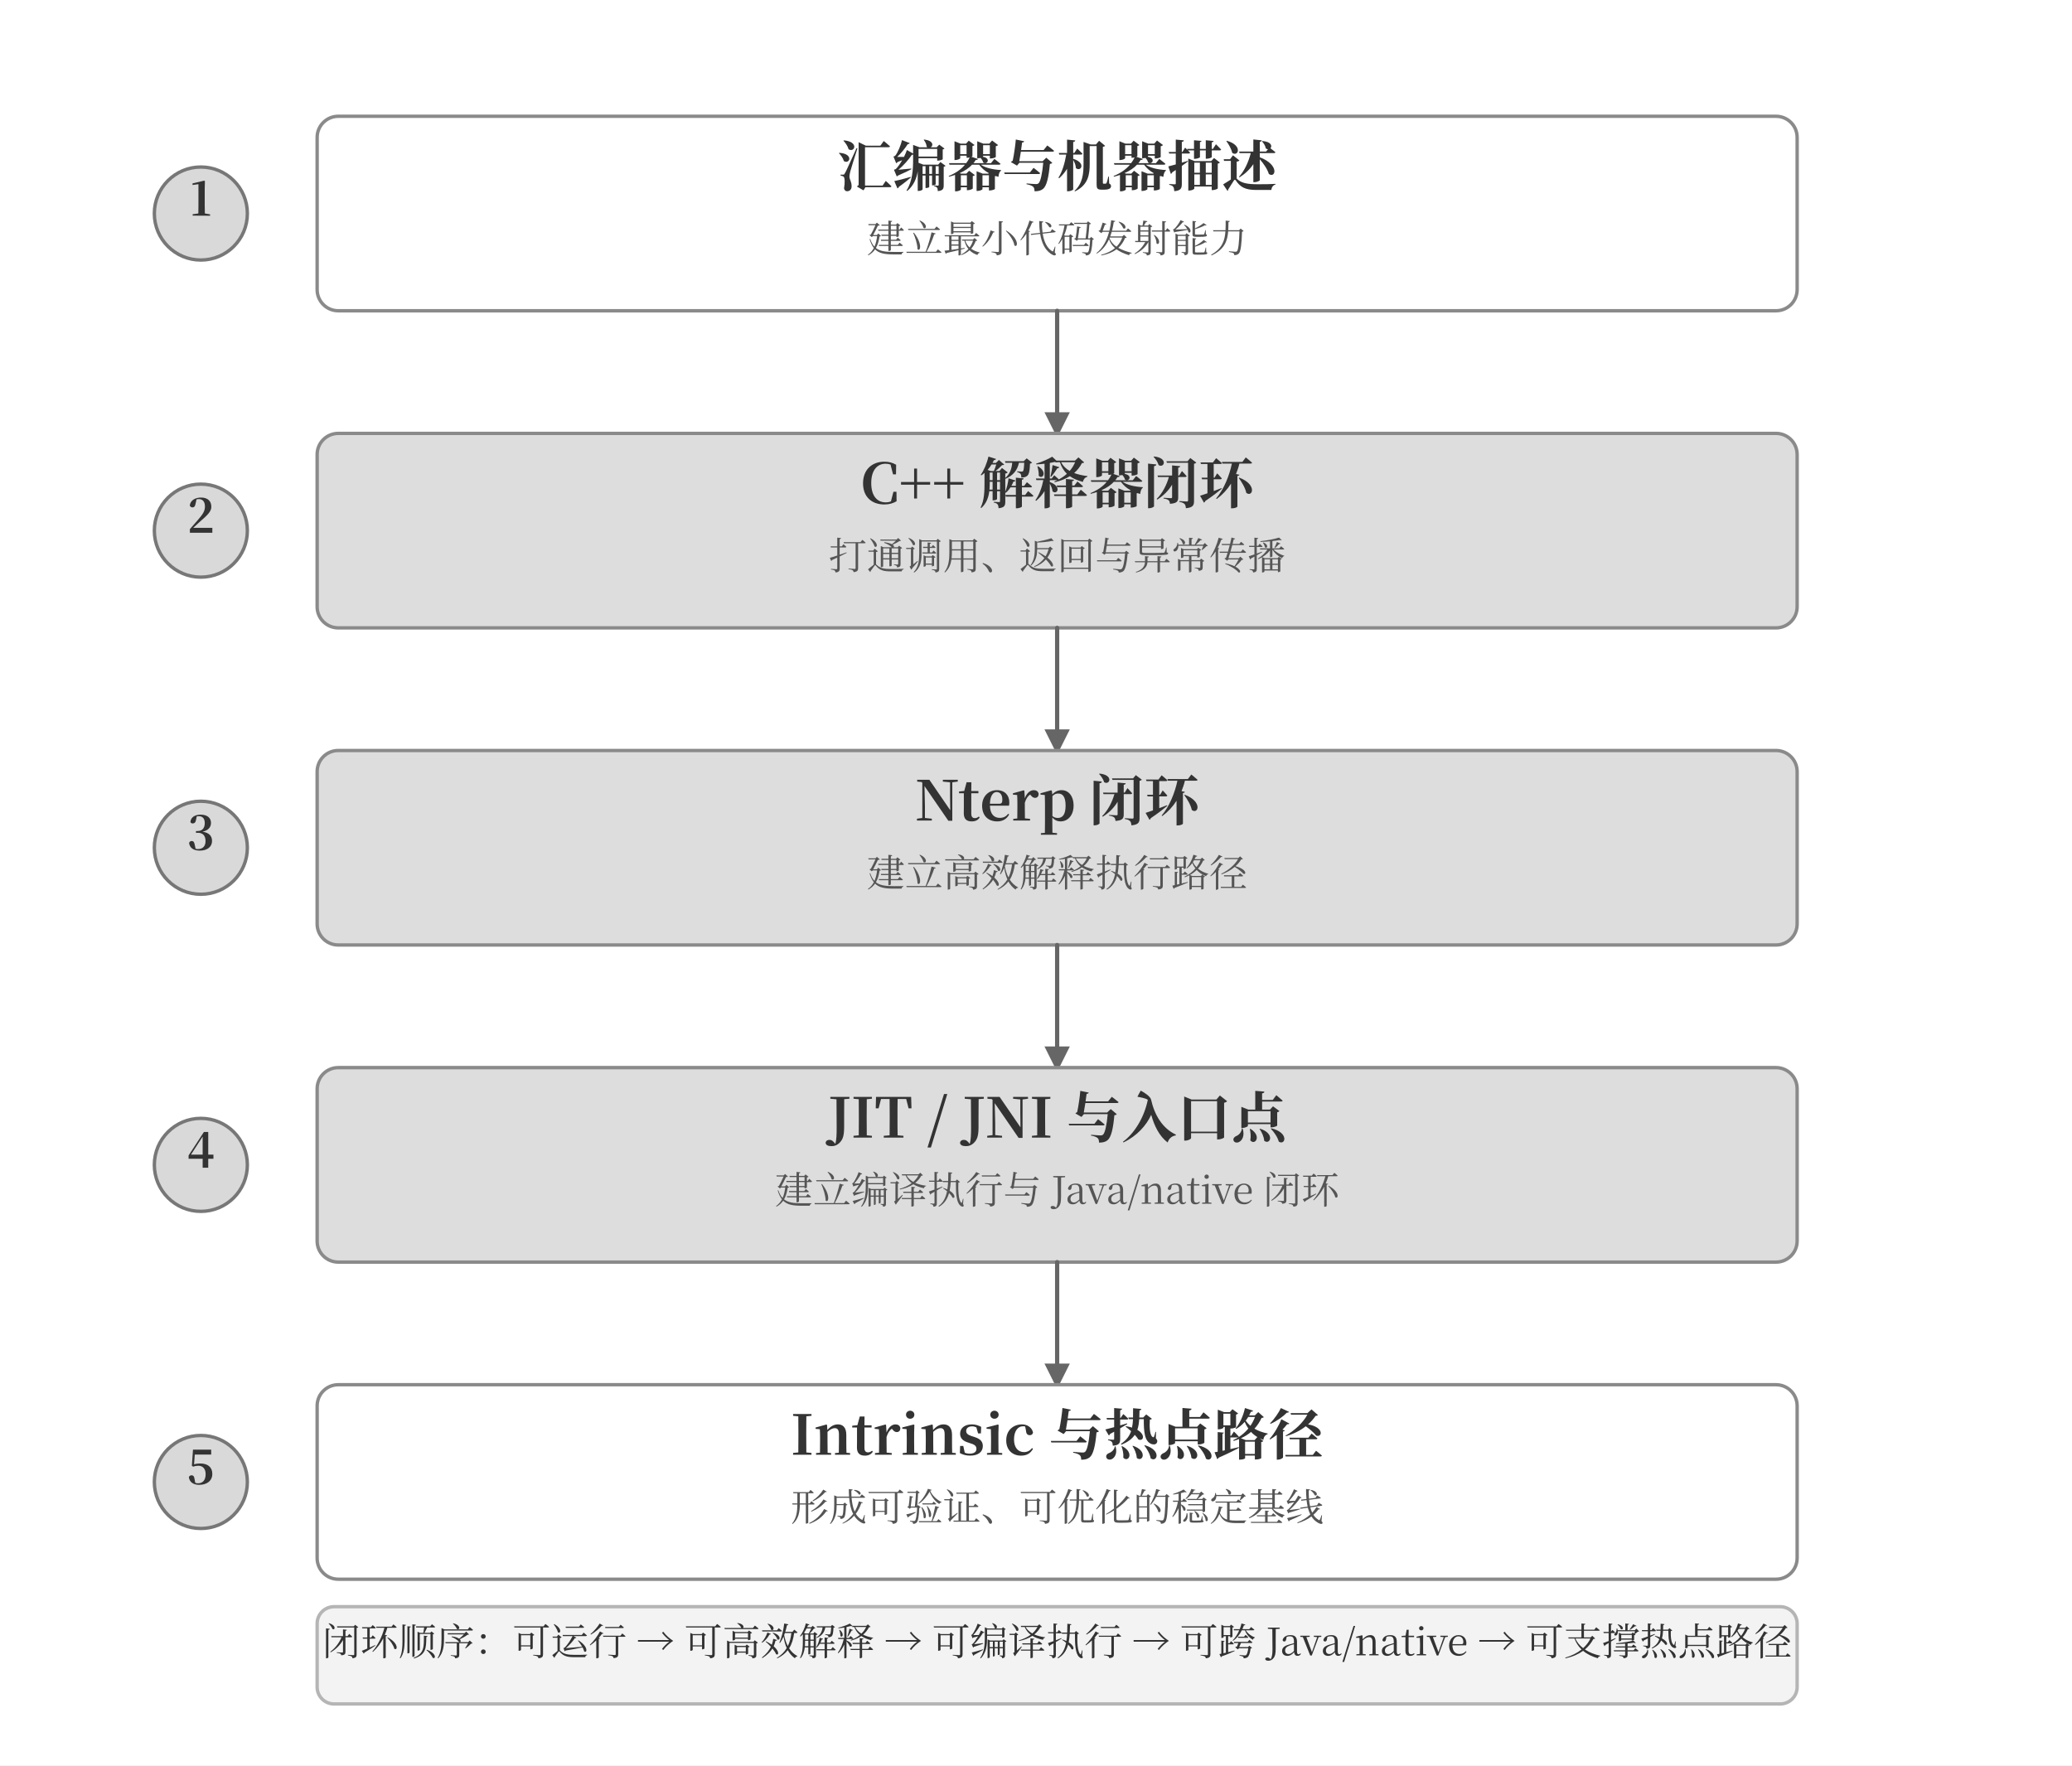
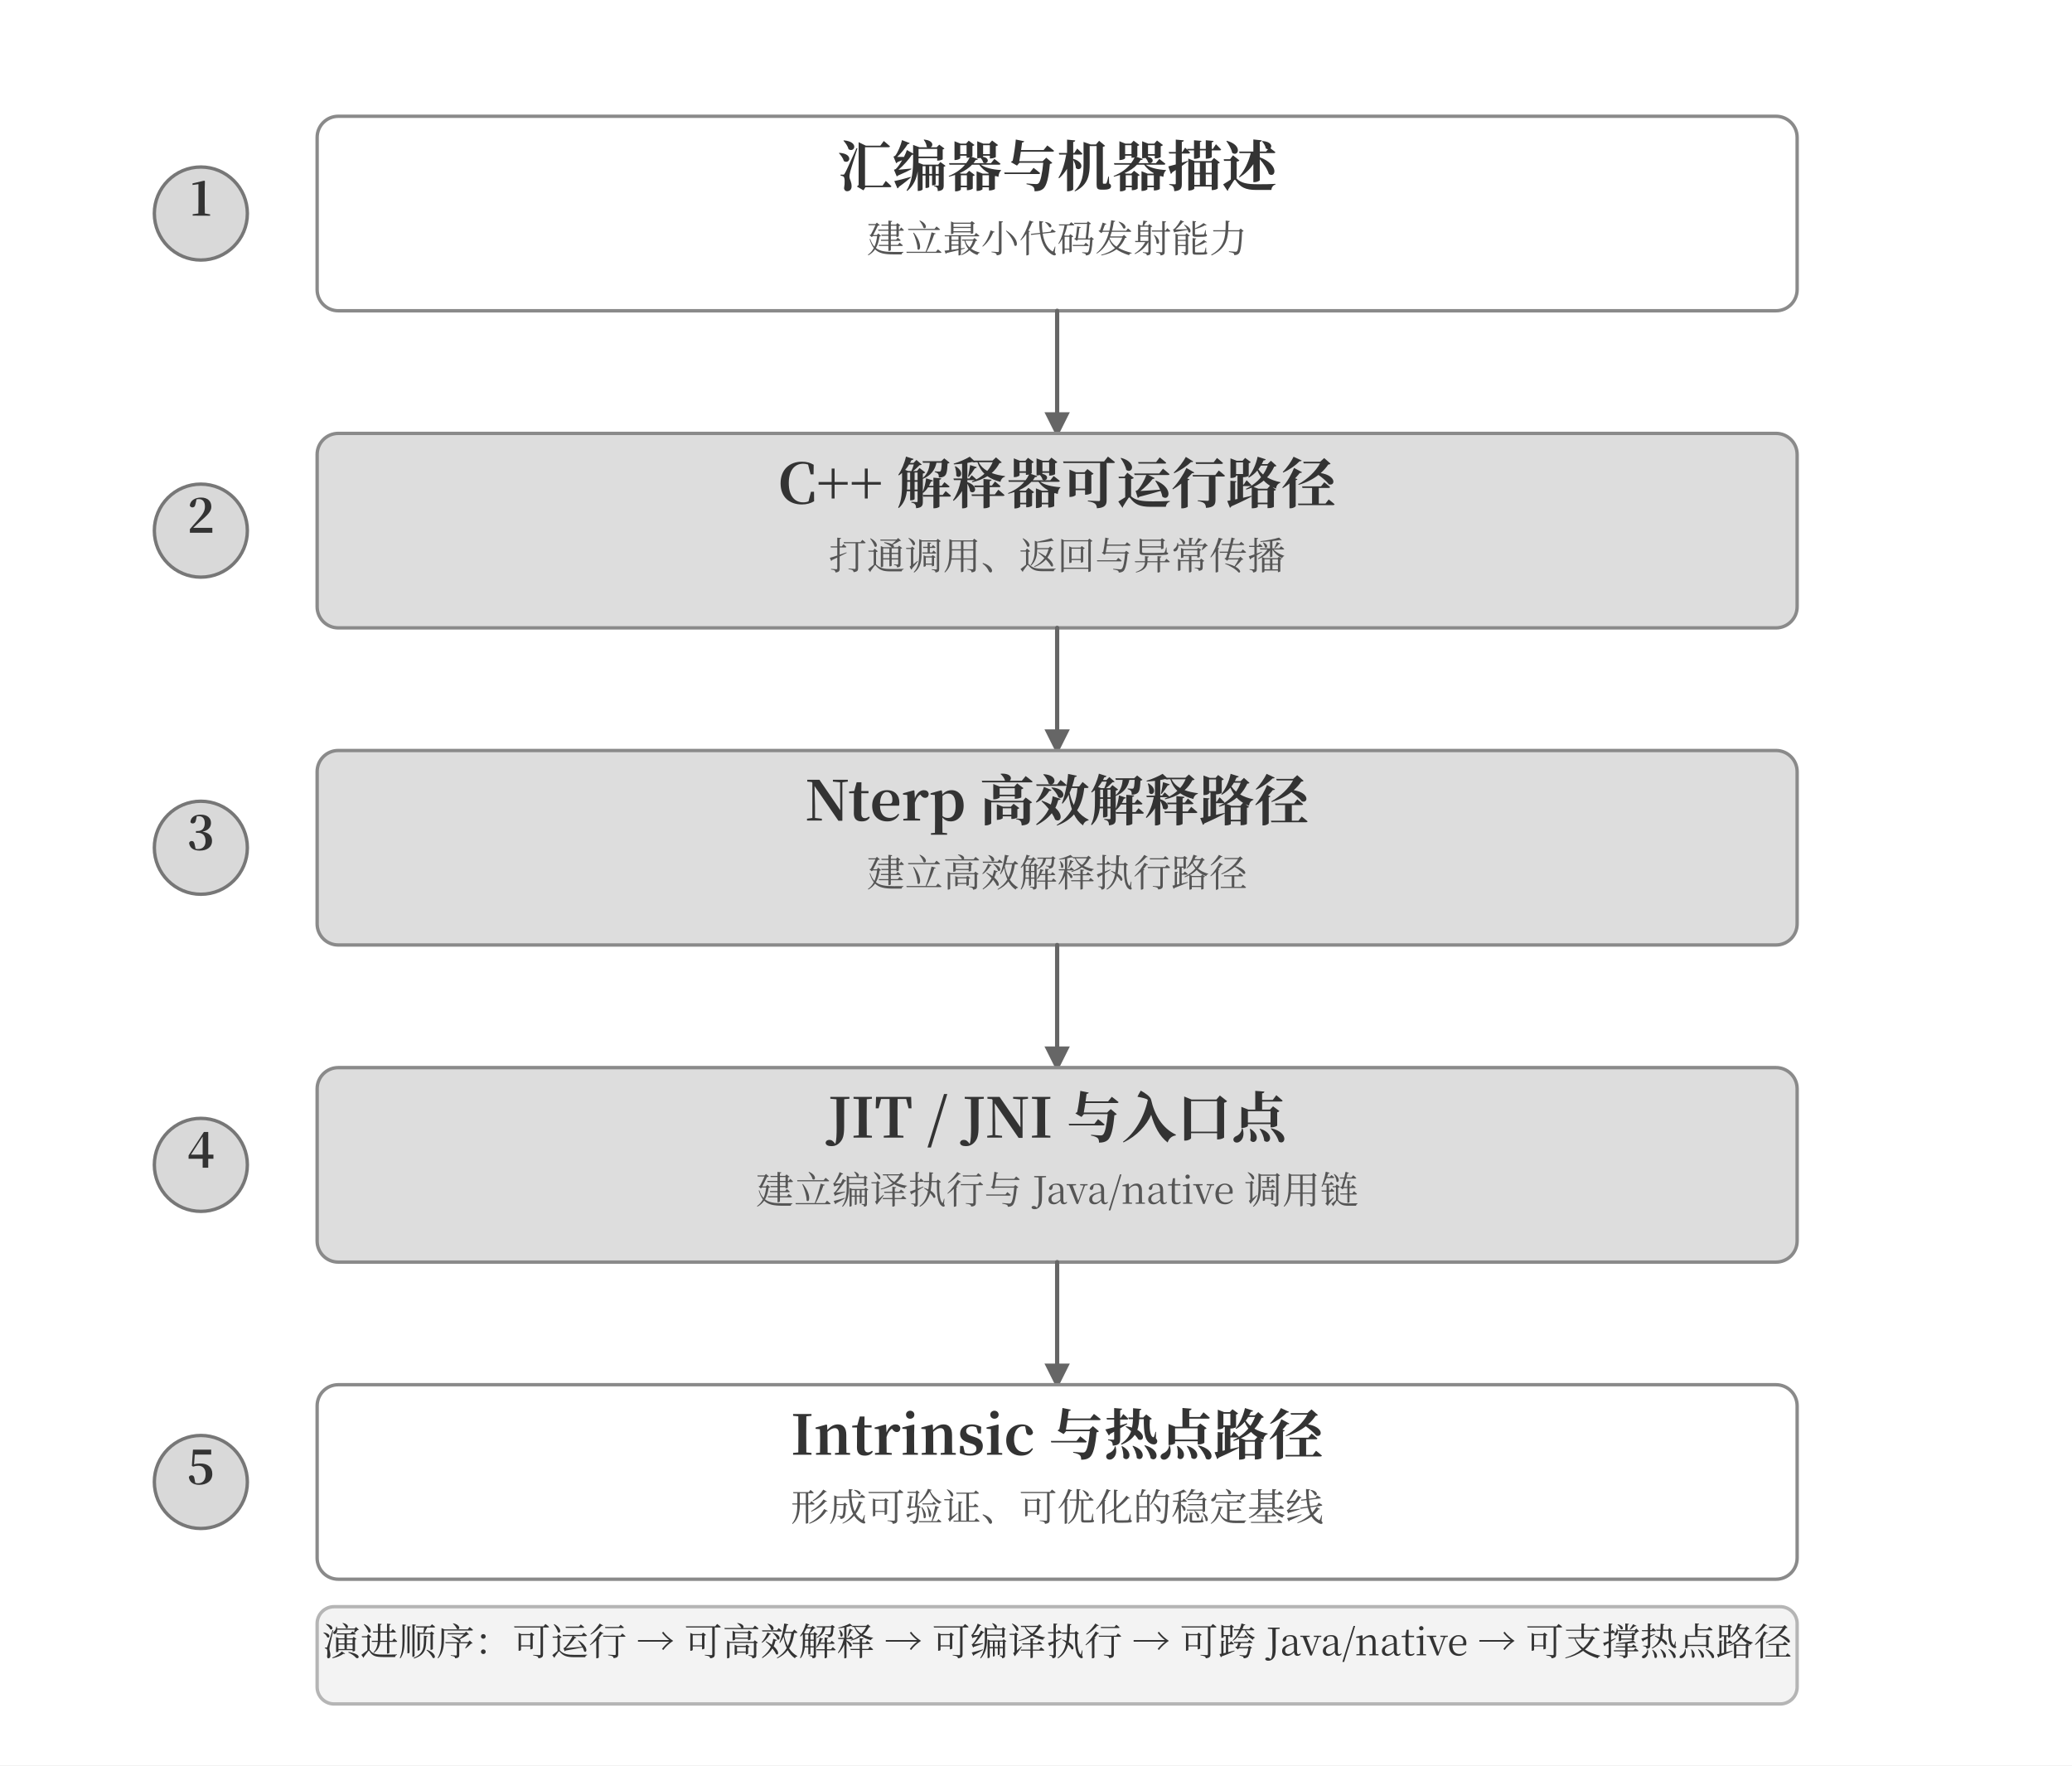
<svg xmlns="http://www.w3.org/2000/svg" width="980" height="835" viewBox="0 0 980 835">
  <defs>
    <marker id="arrow" markerWidth="12" markerHeight="12" refX="10" refY="6" orient="auto" markerUnits="userSpaceOnUse">
      <path d="M0,0 L12,6 L0,12 z" fill="#666666" />
    </marker>
  </defs>
  <rect x="0" y="0" width="100%" height="100%" fill="#ffffff" />
  <circle cx="95" cy="101.0" r="22" fill="#d9d9d9" stroke="#777777" stroke-width="1.6" />
  <text x="95" y="102.0" font-family="Songti SC, STSong, Noto Serif CJK SC, serif" font-size="22" font-weight="700" text-anchor="middle" fill="#333333">
    <tspan x="95" dy="0">1</tspan>
  </text>
  <rect x="150" y="55" width="700" height="92" rx="10" ry="10" fill="#ffffff" stroke="#8a8a8a" stroke-width="1.6" />
  <text x="500.0" y="88.12" font-family="Songti SC, STSong, Noto Serif CJK SC, serif" font-size="26" font-weight="700" text-anchor="middle" fill="#333333">
    <tspan x="500.0" dy="0">汇编器与机器描述</tspan>
  </text>
  <text x="500.0" y="119.4" font-family="Songti SC, STSong, Noto Serif CJK SC, serif" font-size="18" font-weight="400" text-anchor="middle" fill="#555555">
    <tspan x="500.0" dy="0">建立最小代码发射能力</tspan>
  </text>
  <polyline points="500,147 500,205" fill="none" stroke="#666666" stroke-width="2.0" stroke-linecap="round" stroke-linejoin="round" marker-end="url(#arrow)" />
  <circle cx="95" cy="251.0" r="22" fill="#d9d9d9" stroke="#777777" stroke-width="1.6" />
  <text x="95" y="252.0" font-family="Songti SC, STSong, Noto Serif CJK SC, serif" font-size="22" font-weight="700" text-anchor="middle" fill="#333333">
    <tspan x="95" dy="0">2</tspan>
  </text>
  <rect x="150" y="205" width="700" height="92" rx="10" ry="10" fill="#dddddd" stroke="#8a8a8a" stroke-width="1.6" />
  <text x="500.0" y="238.12" font-family="Songti SC, STSong, Noto Serif CJK SC, serif" font-size="26" font-weight="700" text-anchor="middle" fill="#333333">
-     <tspan x="500.0" dy="0">C++ 解释器闭环</tspan>
+     <tspan x="500.0" dy="0">C++ 解释器可运行路径</tspan>
  </text>
  <text x="500.0" y="269.4" font-family="Songti SC, STSong, Noto Serif CJK SC, serif" font-size="18" font-weight="400" text-anchor="middle" fill="#555555">
    <tspan x="500.0" dy="0">打通调用、返回与异常传播</tspan>
  </text>
  <polyline points="500,297 500,355" fill="none" stroke="#666666" stroke-width="2.0" stroke-linecap="round" stroke-linejoin="round" marker-end="url(#arrow)" />
  <circle cx="95" cy="401.0" r="22" fill="#d9d9d9" stroke="#777777" stroke-width="1.6" />
  <text x="95" y="402.0" font-family="Songti SC, STSong, Noto Serif CJK SC, serif" font-size="22" font-weight="700" text-anchor="middle" fill="#333333">
    <tspan x="95" dy="0">3</tspan>
  </text>
  <rect x="150" y="355" width="700" height="92" rx="10" ry="10" fill="#dddddd" stroke="#8a8a8a" stroke-width="1.6" />
  <text x="500.0" y="388.12" font-family="Songti SC, STSong, Noto Serif CJK SC, serif" font-size="26" font-weight="700" text-anchor="middle" fill="#333333">
-     <tspan x="500.0" dy="0">Nterp 闭环</tspan>
+     <tspan x="500.0" dy="0">Nterp 高效解释路径</tspan>
  </text>
  <text x="500.0" y="419.4" font-family="Songti SC, STSong, Noto Serif CJK SC, serif" font-size="18" font-weight="400" text-anchor="middle" fill="#555555">
    <tspan x="500.0" dy="0">建立高效解释执行路径</tspan>
  </text>
  <polyline points="500,447 500,505" fill="none" stroke="#666666" stroke-width="2.0" stroke-linecap="round" stroke-linejoin="round" marker-end="url(#arrow)" />
  <circle cx="95" cy="551.0" r="22" fill="#d9d9d9" stroke="#777777" stroke-width="1.6" />
  <text x="95" y="552.0" font-family="Songti SC, STSong, Noto Serif CJK SC, serif" font-size="22" font-weight="700" text-anchor="middle" fill="#333333">
    <tspan x="95" dy="0">4</tspan>
  </text>
  <rect x="150" y="505" width="700" height="92" rx="10" ry="10" fill="#dddddd" stroke="#8a8a8a" stroke-width="1.6" />
  <text x="500.0" y="538.12" font-family="Songti SC, STSong, Noto Serif CJK SC, serif" font-size="26" font-weight="700" text-anchor="middle" fill="#333333">
    <tspan x="500.0" dy="0">JIT / JNI 与入口点</tspan>
  </text>
  <text x="500.0" y="569.4" font-family="Songti SC, STSong, Noto Serif CJK SC, serif" font-size="18" font-weight="400" text-anchor="middle" fill="#555555">
-     <tspan x="500.0" dy="0">建立编译执行与 Java/native 闭环</tspan>
+     <tspan x="500.0" dy="0">建立编译执行与 Java/native 调用链</tspan>
  </text>
  <polyline points="500,597 500,655" fill="none" stroke="#666666" stroke-width="2.0" stroke-linecap="round" stroke-linejoin="round" marker-end="url(#arrow)" />
  <circle cx="95" cy="701.0" r="22" fill="#d9d9d9" stroke="#777777" stroke-width="1.6" />
  <text x="95" y="702.0" font-family="Songti SC, STSong, Noto Serif CJK SC, serif" font-size="22" font-weight="700" text-anchor="middle" fill="#333333">
    <tspan x="95" dy="0">5</tspan>
  </text>
  <rect x="150" y="655" width="700" height="92" rx="10" ry="10" fill="#ffffff" stroke="#8a8a8a" stroke-width="1.6" />
  <text x="500.0" y="688.12" font-family="Songti SC, STSong, Noto Serif CJK SC, serif" font-size="26" font-weight="700" text-anchor="middle" fill="#333333">
    <tspan x="500.0" dy="0">Intrinsic 与热点路径</tspan>
  </text>
  <text x="500.0" y="719.4" font-family="Songti SC, STSong, Noto Serif CJK SC, serif" font-size="18" font-weight="400" text-anchor="middle" fill="#555555">
    <tspan x="500.0" dy="0">形成可验证、可优化的稳定基线</tspan>
  </text>
  <rect x="150" y="760" width="700" height="46" rx="8" ry="8" fill="#f3f3f3" stroke="#b5b5b5" stroke-width="1.6" />
  <text x="500" y="783.0" font-family="Songti SC, STSong, Noto Serif CJK SC, serif" font-size="18" font-weight="400" text-anchor="middle" fill="#333333">
-     <tspan x="500" dy="0">闭环顺序：可运行 → 可高效解释 → 可编译执行 → 可跨 Java/native → 可支撑热点路径</tspan>
+     <tspan x="500" dy="0">演进顺序：可运行 → 可高效解释 → 可编译执行 → 可跨 Java/native → 可支撑热点路径</tspan>
  </text>
</svg>
